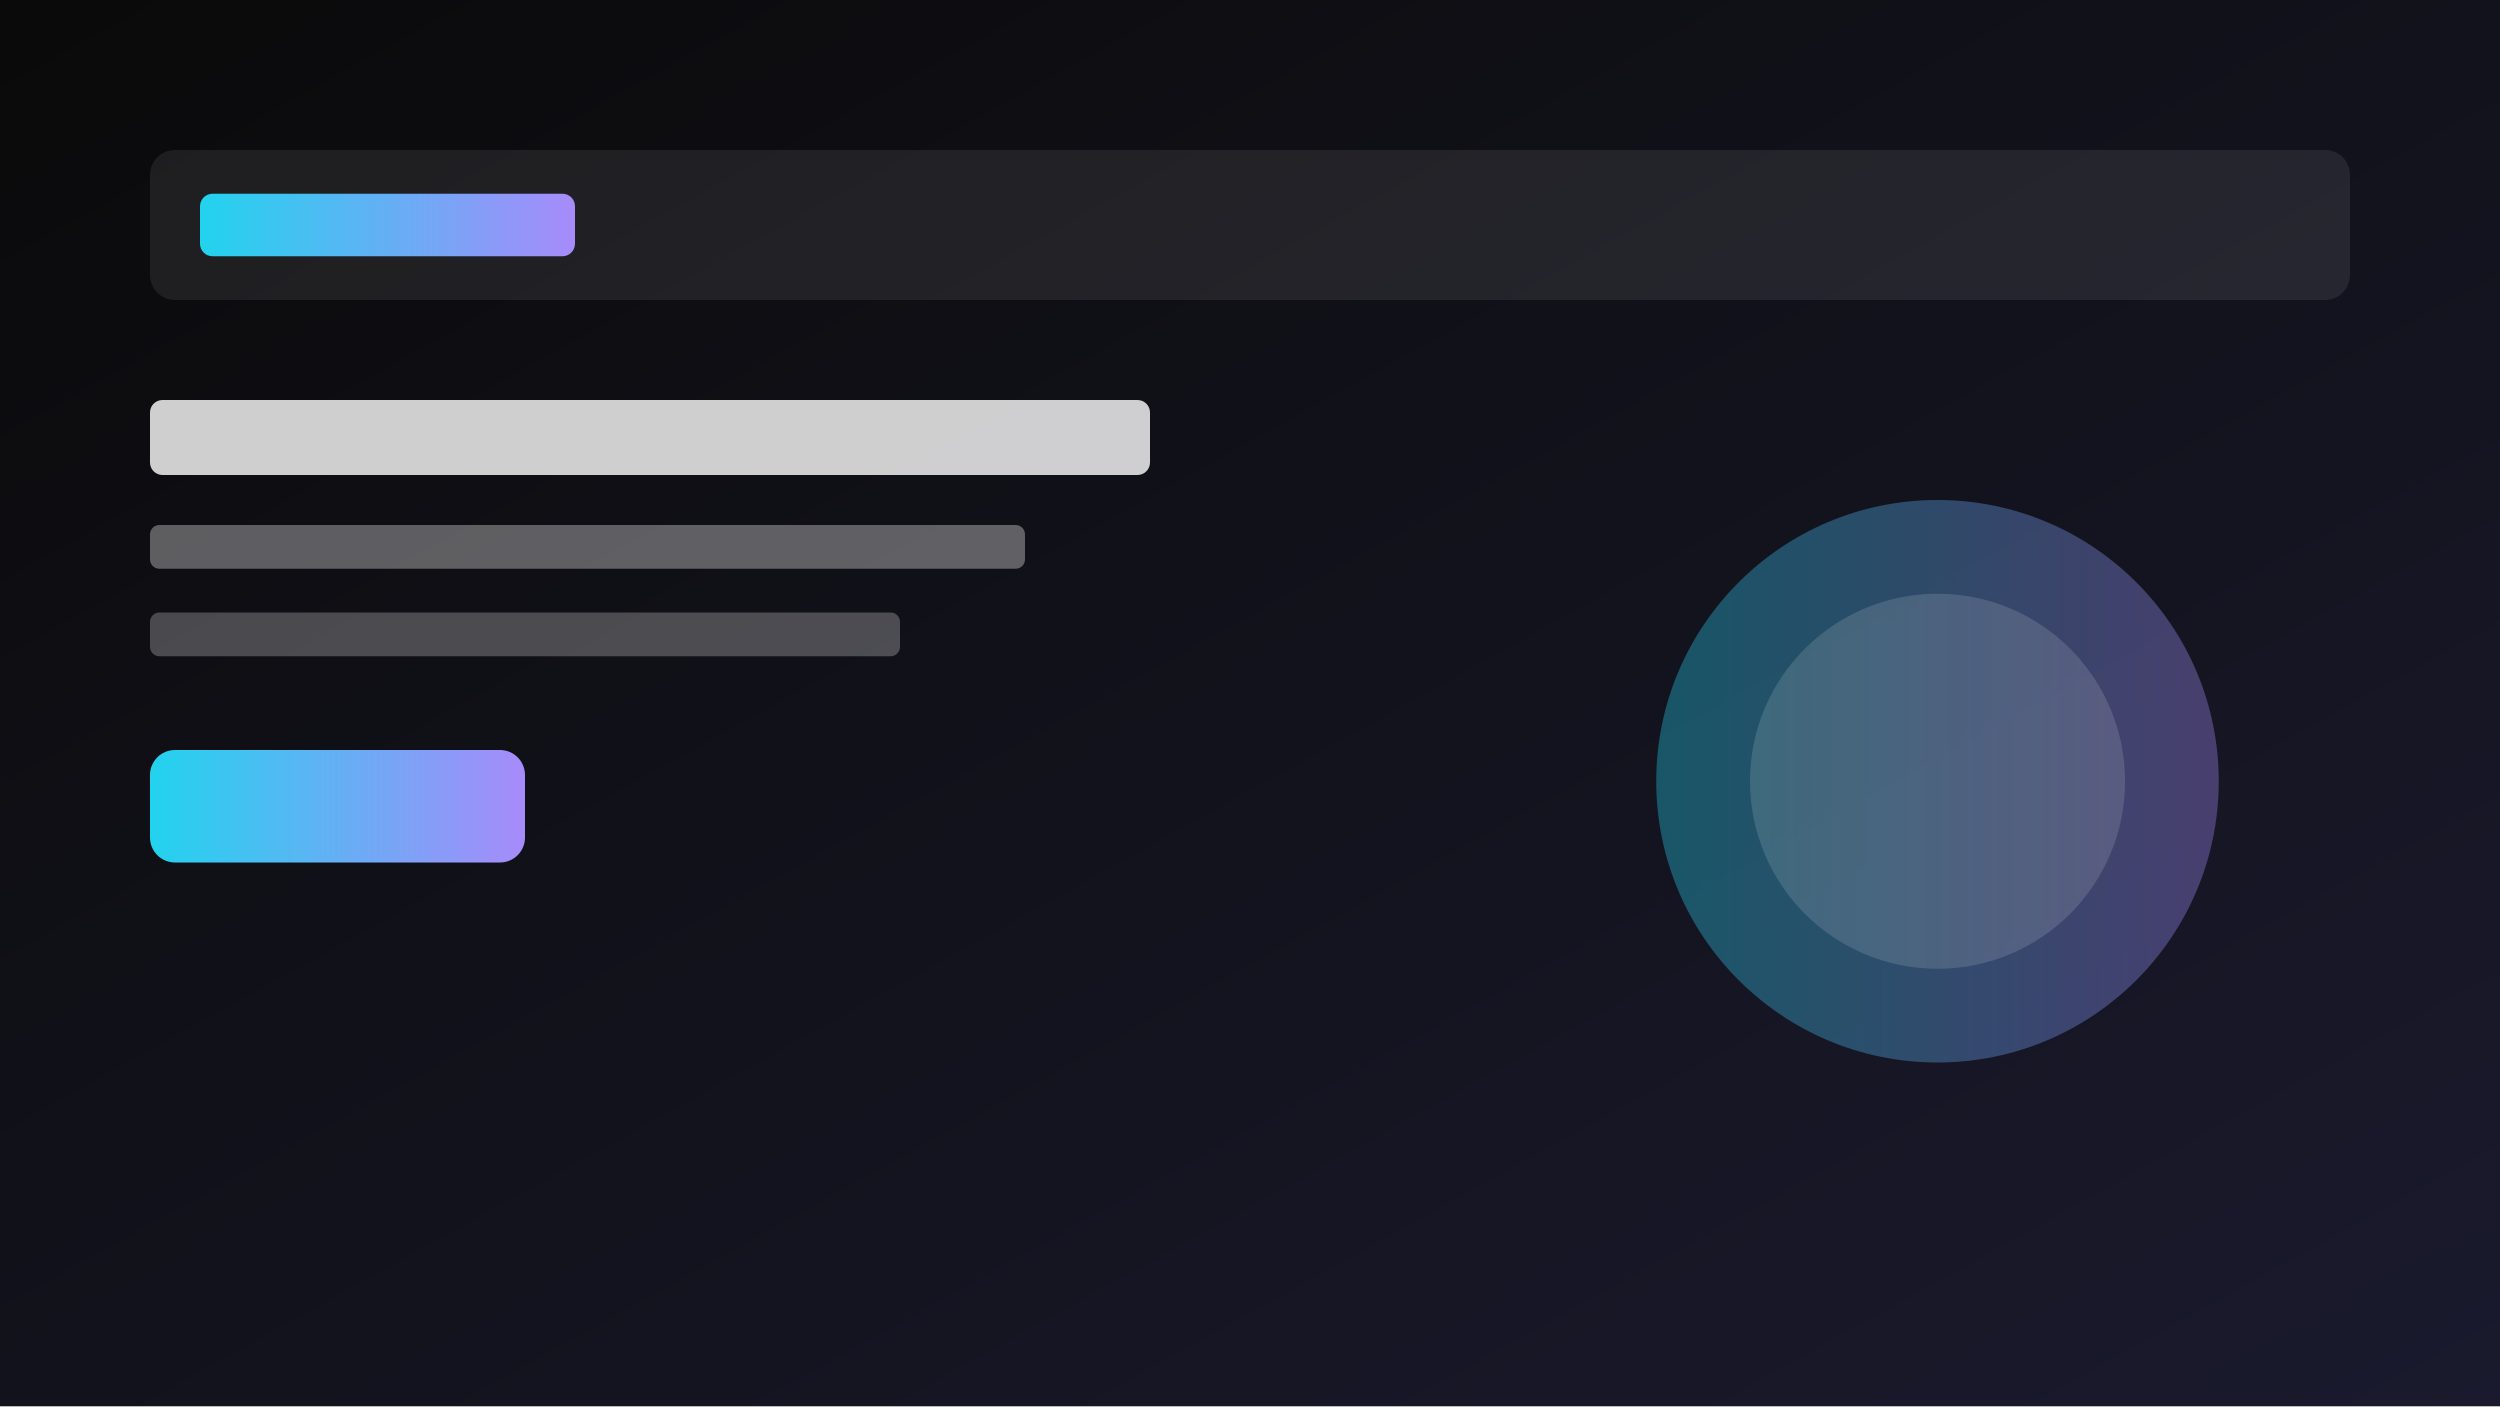
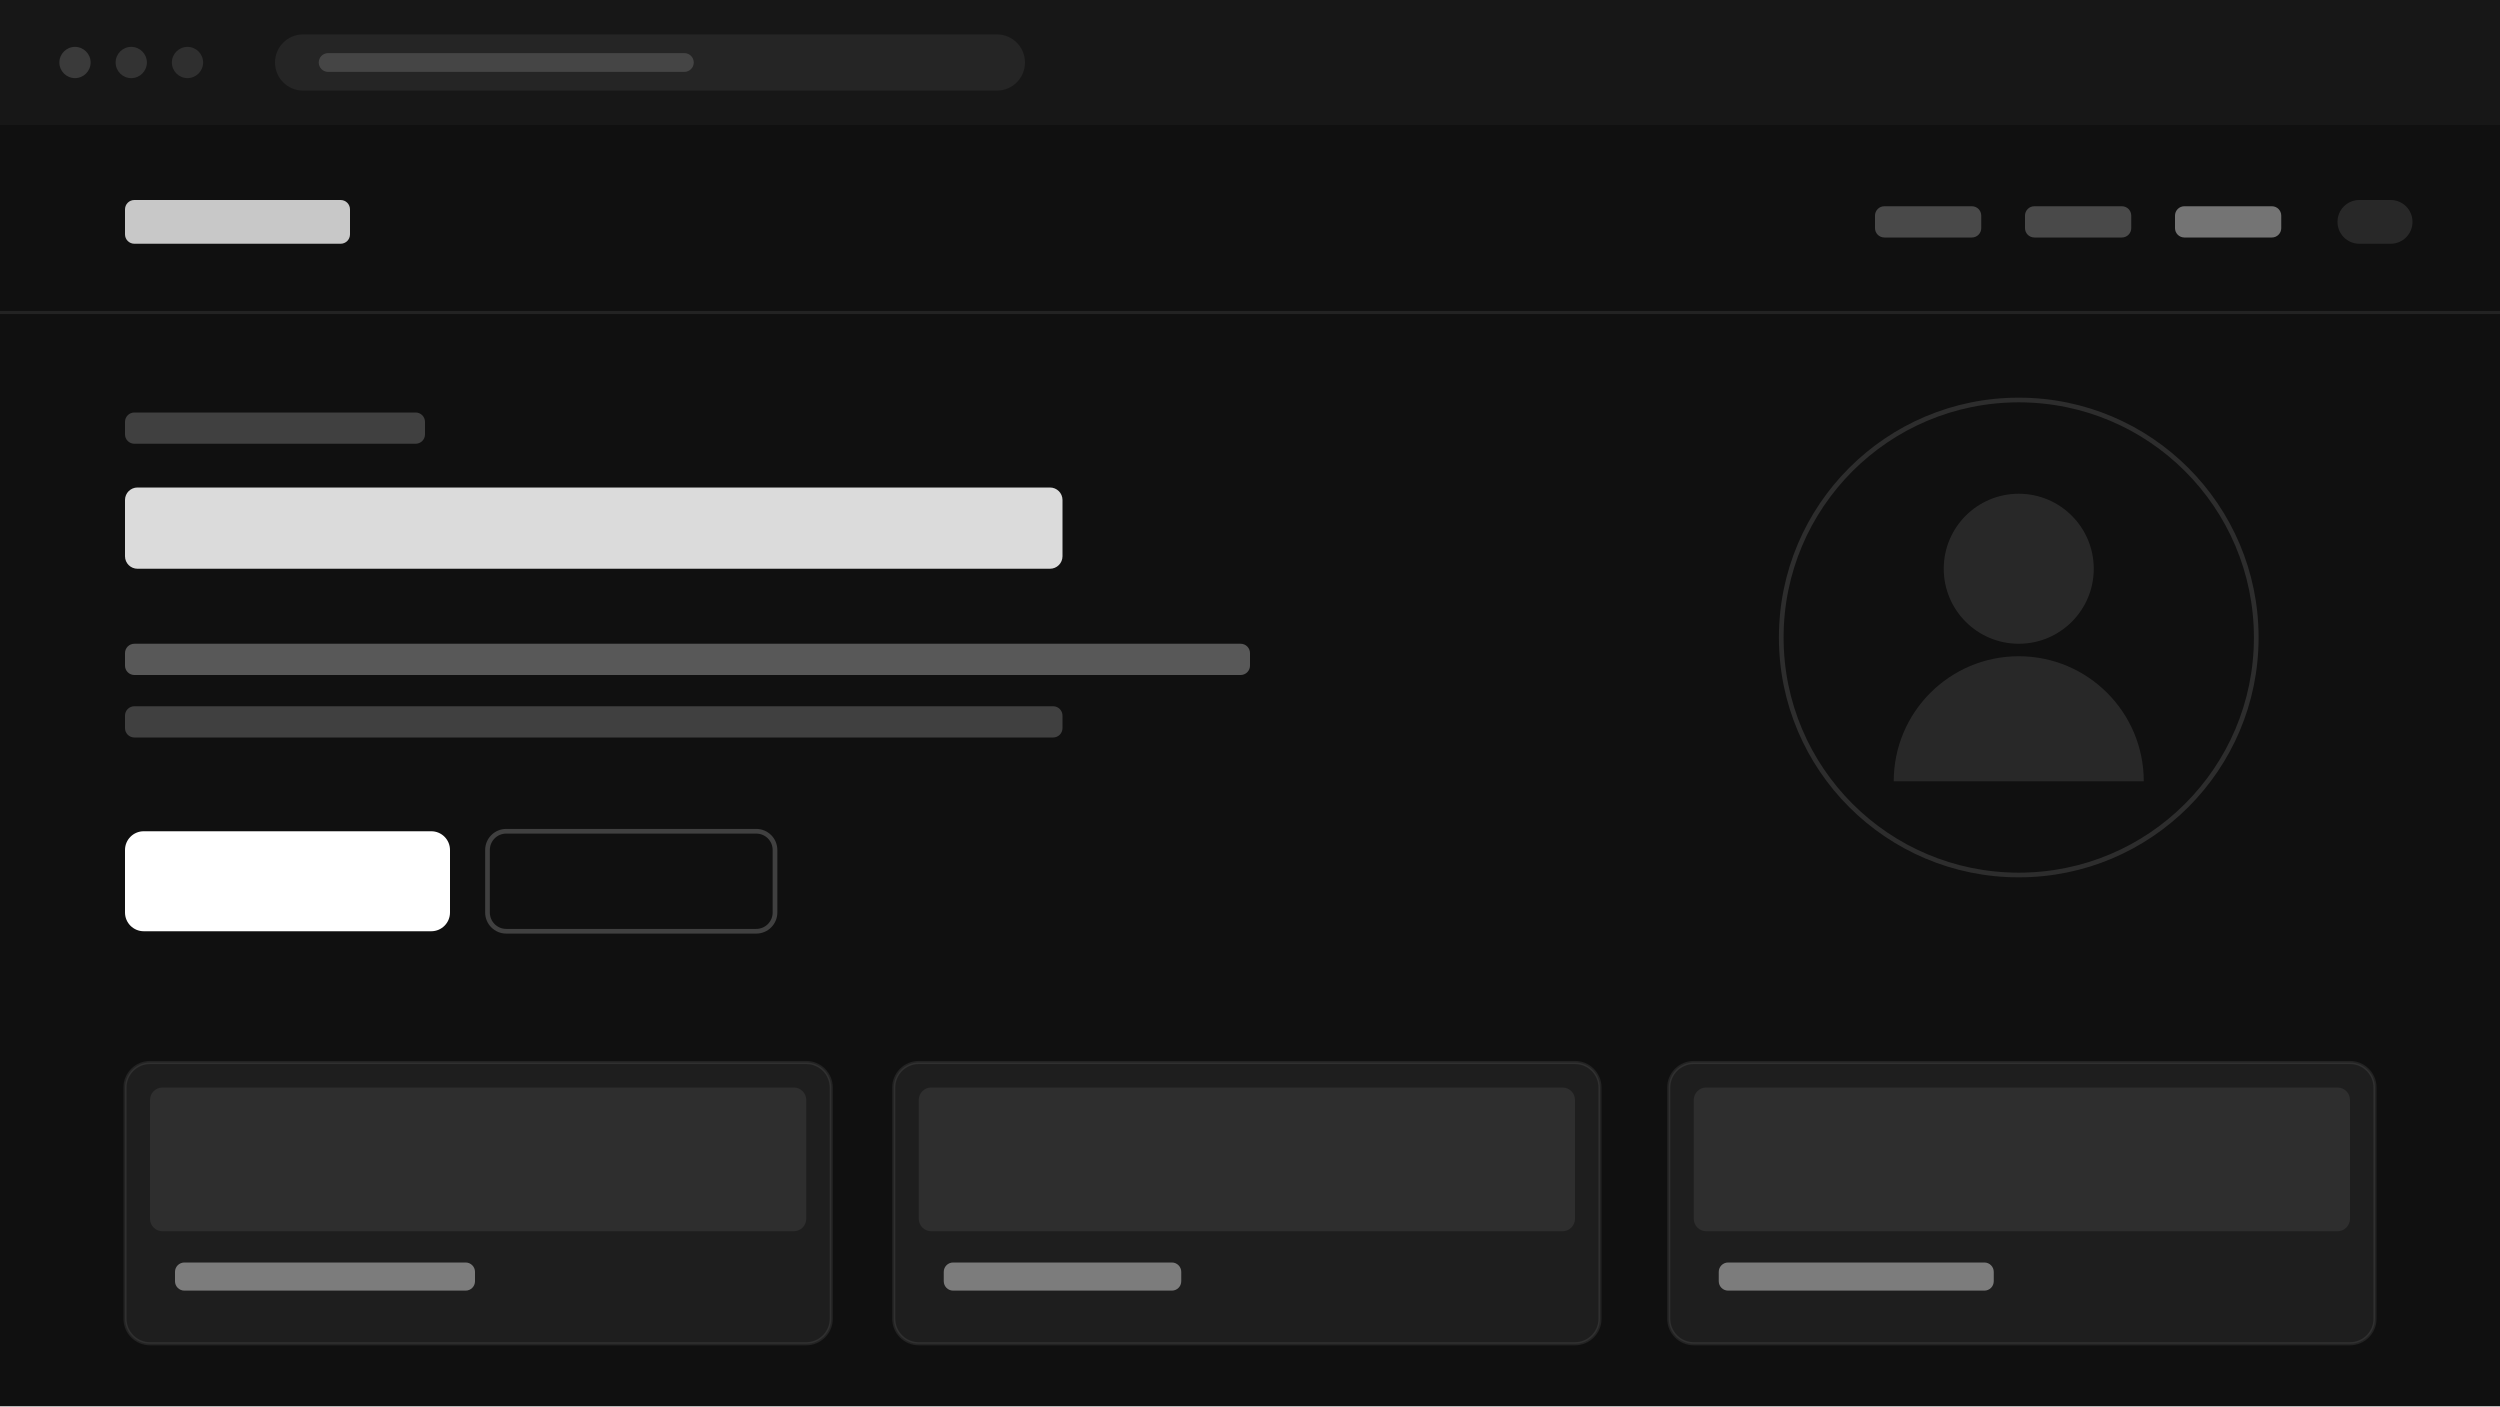
<svg xmlns="http://www.w3.org/2000/svg" width="800" height="450" viewBox="0 0 800 450" role="img" aria-label="Portfolio project preview">
-   <defs>
-     <linearGradient id="bg" x1="0%" y1="0%" x2="100%" y2="100%">
-       <stop offset="0%" stop-color="#0a0a0a" />
-       <stop offset="100%" stop-color="#1a1a2e" />
-     </linearGradient>
-     <linearGradient id="accent" x1="0%" y1="0%" x2="100%" y2="0%">
-       <stop offset="0%" stop-color="#22d3ee" />
-       <stop offset="100%" stop-color="#a78bfa" />
-     </linearGradient>
-   </defs>
-   <rect width="800" height="450" fill="url(#bg)" />
-   <rect x="48" y="48" width="704" height="48" rx="8" fill="#ffffff14" />
-   <rect x="64" y="62" width="120" height="20" rx="4" fill="url(#accent)" />
-   <rect x="48" y="128" width="320" height="24" rx="4" fill="#ffffffcc" />
-   <rect x="48" y="168" width="280" height="14" rx="3" fill="#ffffff55" />
-   <rect x="48" y="196" width="240" height="14" rx="3" fill="#ffffff40" />
-   <rect x="48" y="240" width="120" height="36" rx="8" fill="url(#accent)" />
-   <circle cx="620" cy="250" r="90" fill="url(#accent)" opacity="0.35" />
-   <circle cx="620" cy="250" r="60" fill="#ffffff22" />
+   <rect width="800" height="450" fill="#101010" />
+   <rect x="0" y="0" width="800" height="40" fill="#ffffff08" />
+   <circle cx="24" cy="20" r="5" fill="#ffffff26" />
+   <circle cx="42" cy="20" r="5" fill="#ffffff1f" />
+   <circle cx="60" cy="20" r="5" fill="#ffffff1a" />
+   <rect x="88" y="11" width="240" height="18" rx="9" fill="#ffffff0f" />
+   <rect x="102" y="17" width="120" height="6" rx="3" fill="#ffffff26" />
+   <rect x="40" y="64" width="72" height="14" rx="3" fill="#ffffffc4" />
+   <rect x="600" y="66" width="34" height="10" rx="3" fill="#ffffff3d" />
+   <rect x="648" y="66" width="34" height="10" rx="3" fill="#ffffff3d" />
+   <rect x="696" y="66" width="34" height="10" rx="3" fill="#ffffff6b" />
+   <rect x="748" y="64" width="24" height="14" rx="7" fill="#ffffff1a" />
+   <line x1="0" y1="100" x2="800" y2="100" stroke="#ffffff14" />
+   <rect x="40" y="132" width="96" height="10" rx="3" fill="#ffffff33" />
+   <rect x="40" y="156" width="300" height="26" rx="4" fill="#ffffffd9" />
+   <rect x="40" y="206" width="360" height="10" rx="3" fill="#ffffff4d" />
+   <rect x="40" y="226" width="300" height="10" rx="3" fill="#ffffff33" />
+   <rect x="40" y="266" width="104" height="32" rx="6" fill="#ffffff" />
+   <rect x="156" y="266" width="92" height="32" rx="6" fill="none" stroke="#ffffff33" stroke-width="1.5" />
+   <circle cx="646" cy="204" r="76" fill="none" stroke="#ffffff1f" stroke-width="1.5" />
+   <circle cx="646" cy="182" r="24" fill="#ffffff1a" />
+   <path d="M606 250a40 40 0 0 1 80 0z" fill="#ffffff1a" />
+   <rect x="40" y="340" width="226" height="90" rx="8" fill="#ffffff0f" stroke="#ffffff14" />
+   <rect x="48" y="348" width="210" height="46" rx="4" fill="#ffffff12" />
+   <rect x="56" y="404" width="96" height="9" rx="3" fill="#ffffff6b" />
+   <rect x="286" y="340" width="226" height="90" rx="8" fill="#ffffff0f" stroke="#ffffff14" />
+   <rect x="294" y="348" width="210" height="46" rx="4" fill="#ffffff12" />
+   <rect x="302" y="404" width="76" height="9" rx="3" fill="#ffffff6b" />
+   <rect x="534" y="340" width="226" height="90" rx="8" fill="#ffffff0f" stroke="#ffffff14" />
+   <rect x="542" y="348" width="210" height="46" rx="4" fill="#ffffff12" />
+   <rect x="550" y="404" width="88" height="9" rx="3" fill="#ffffff6b" />
</svg>
